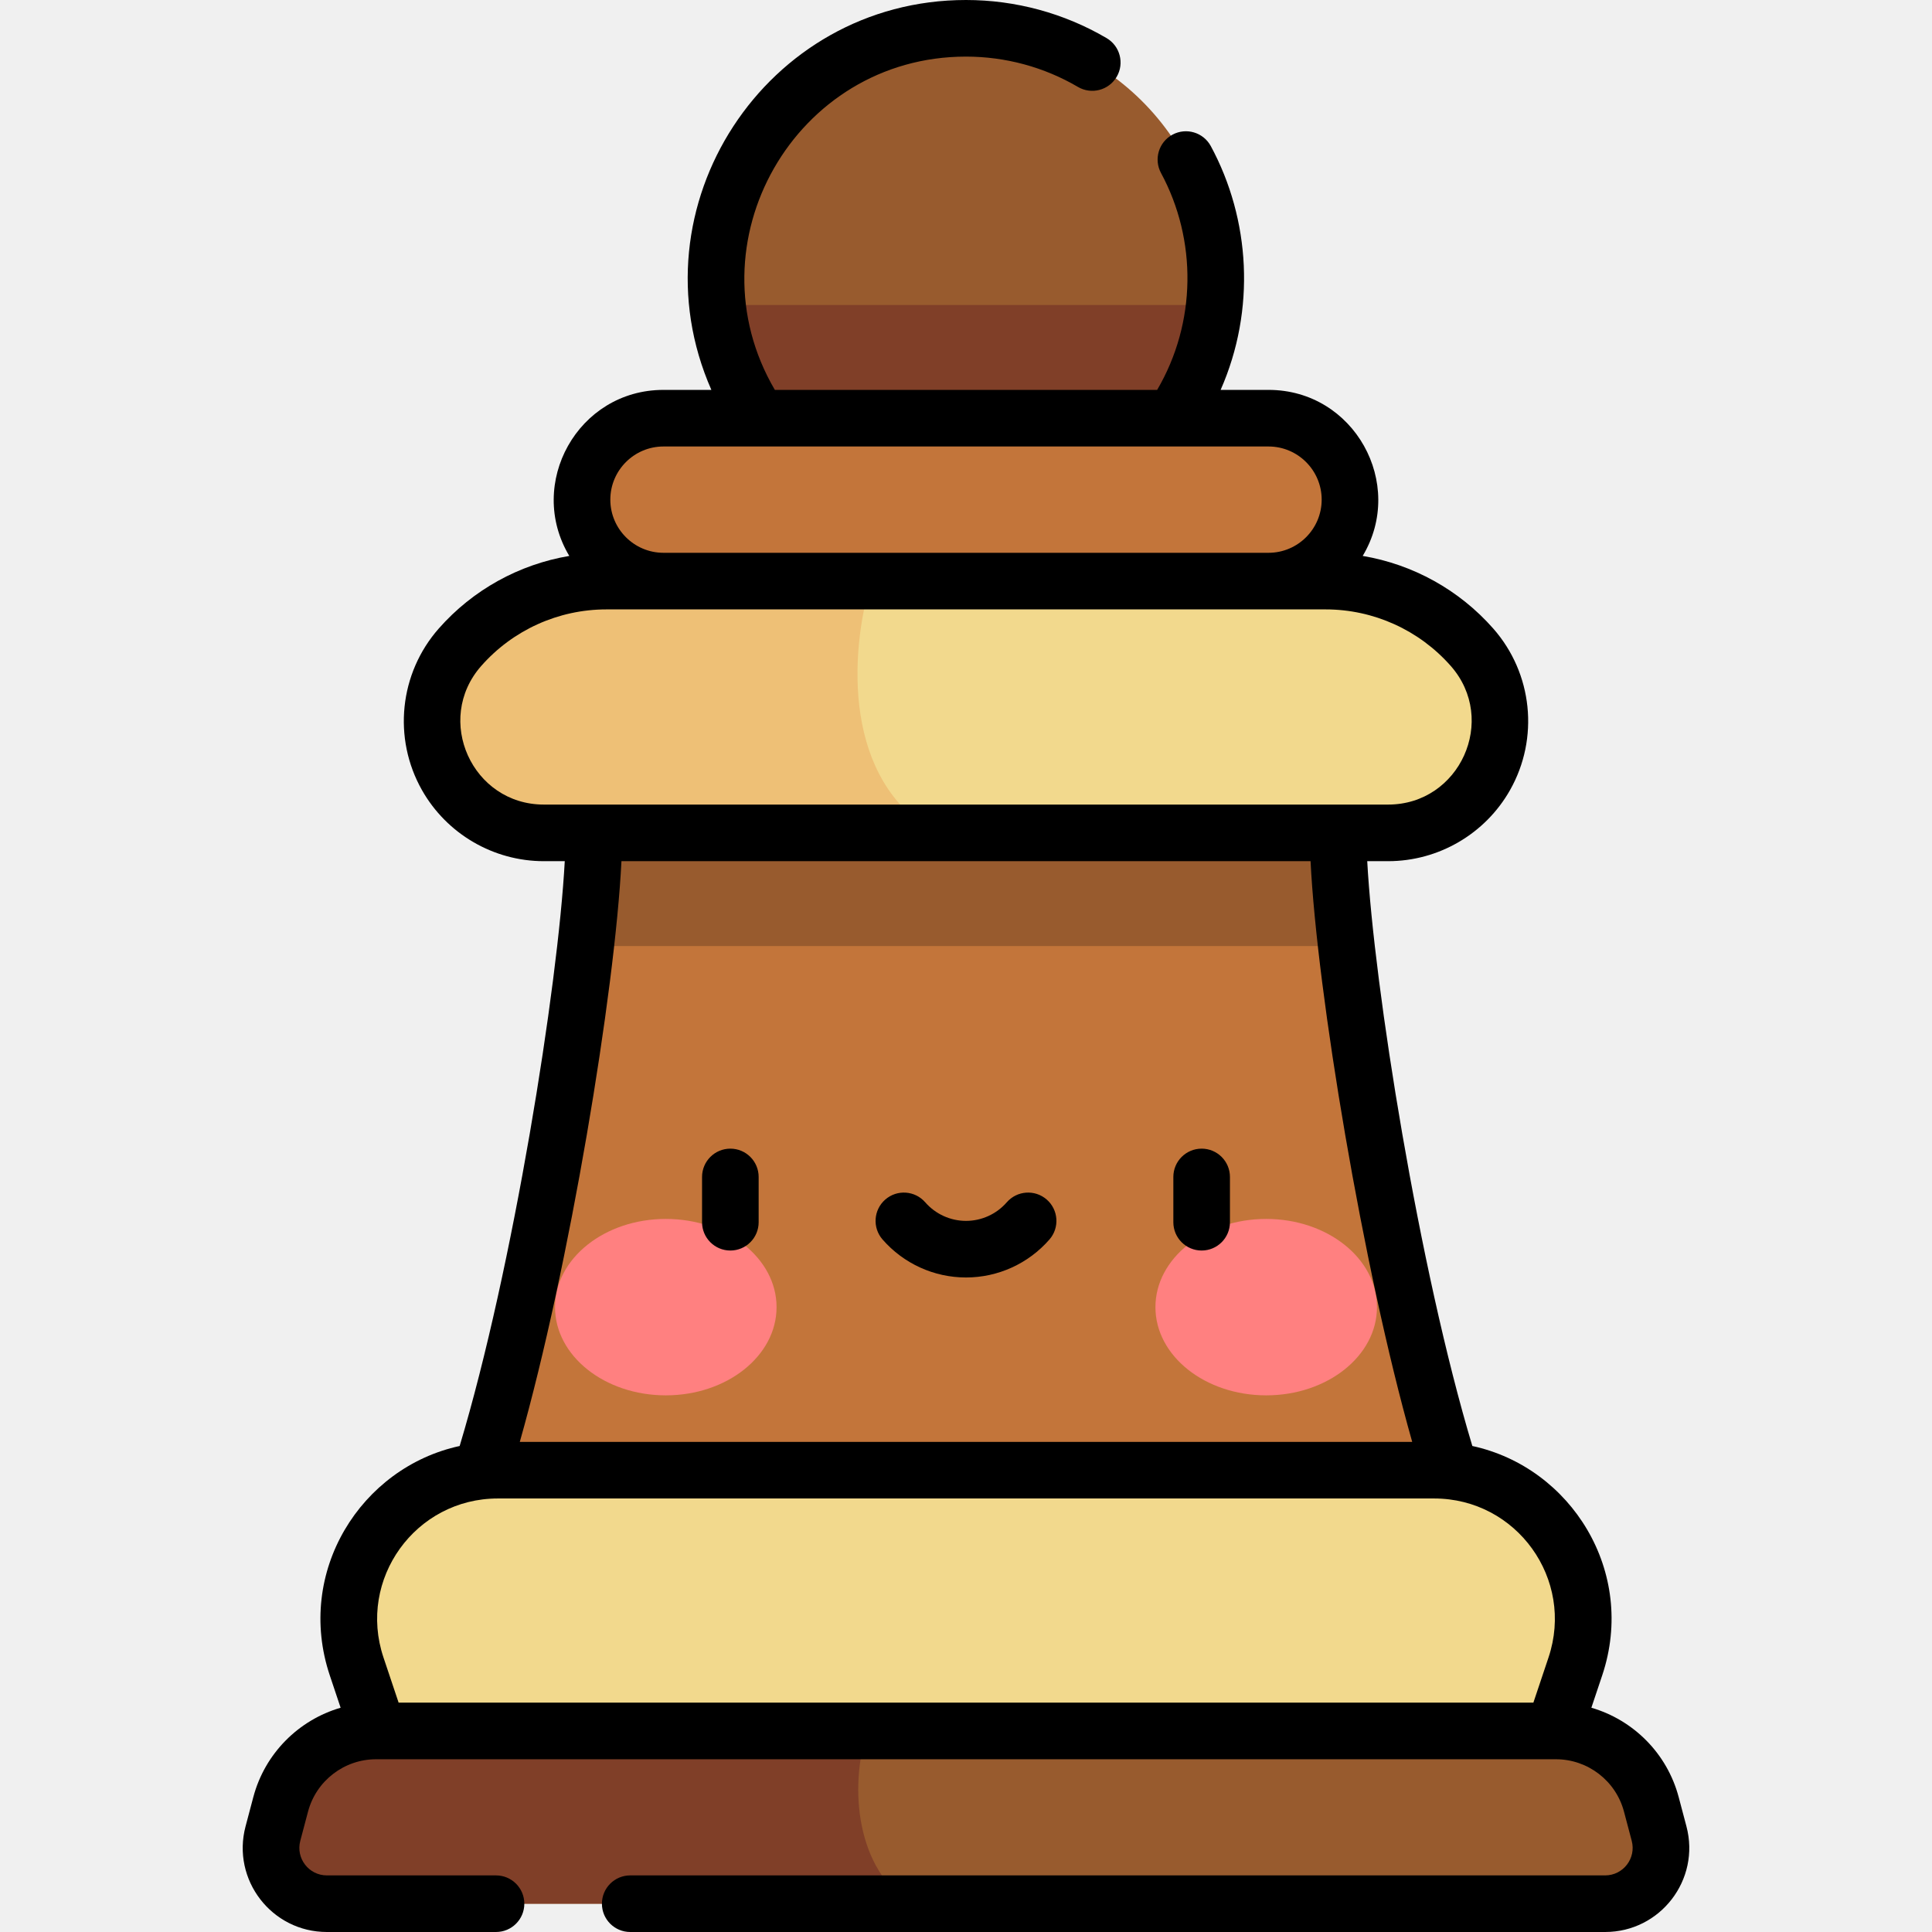
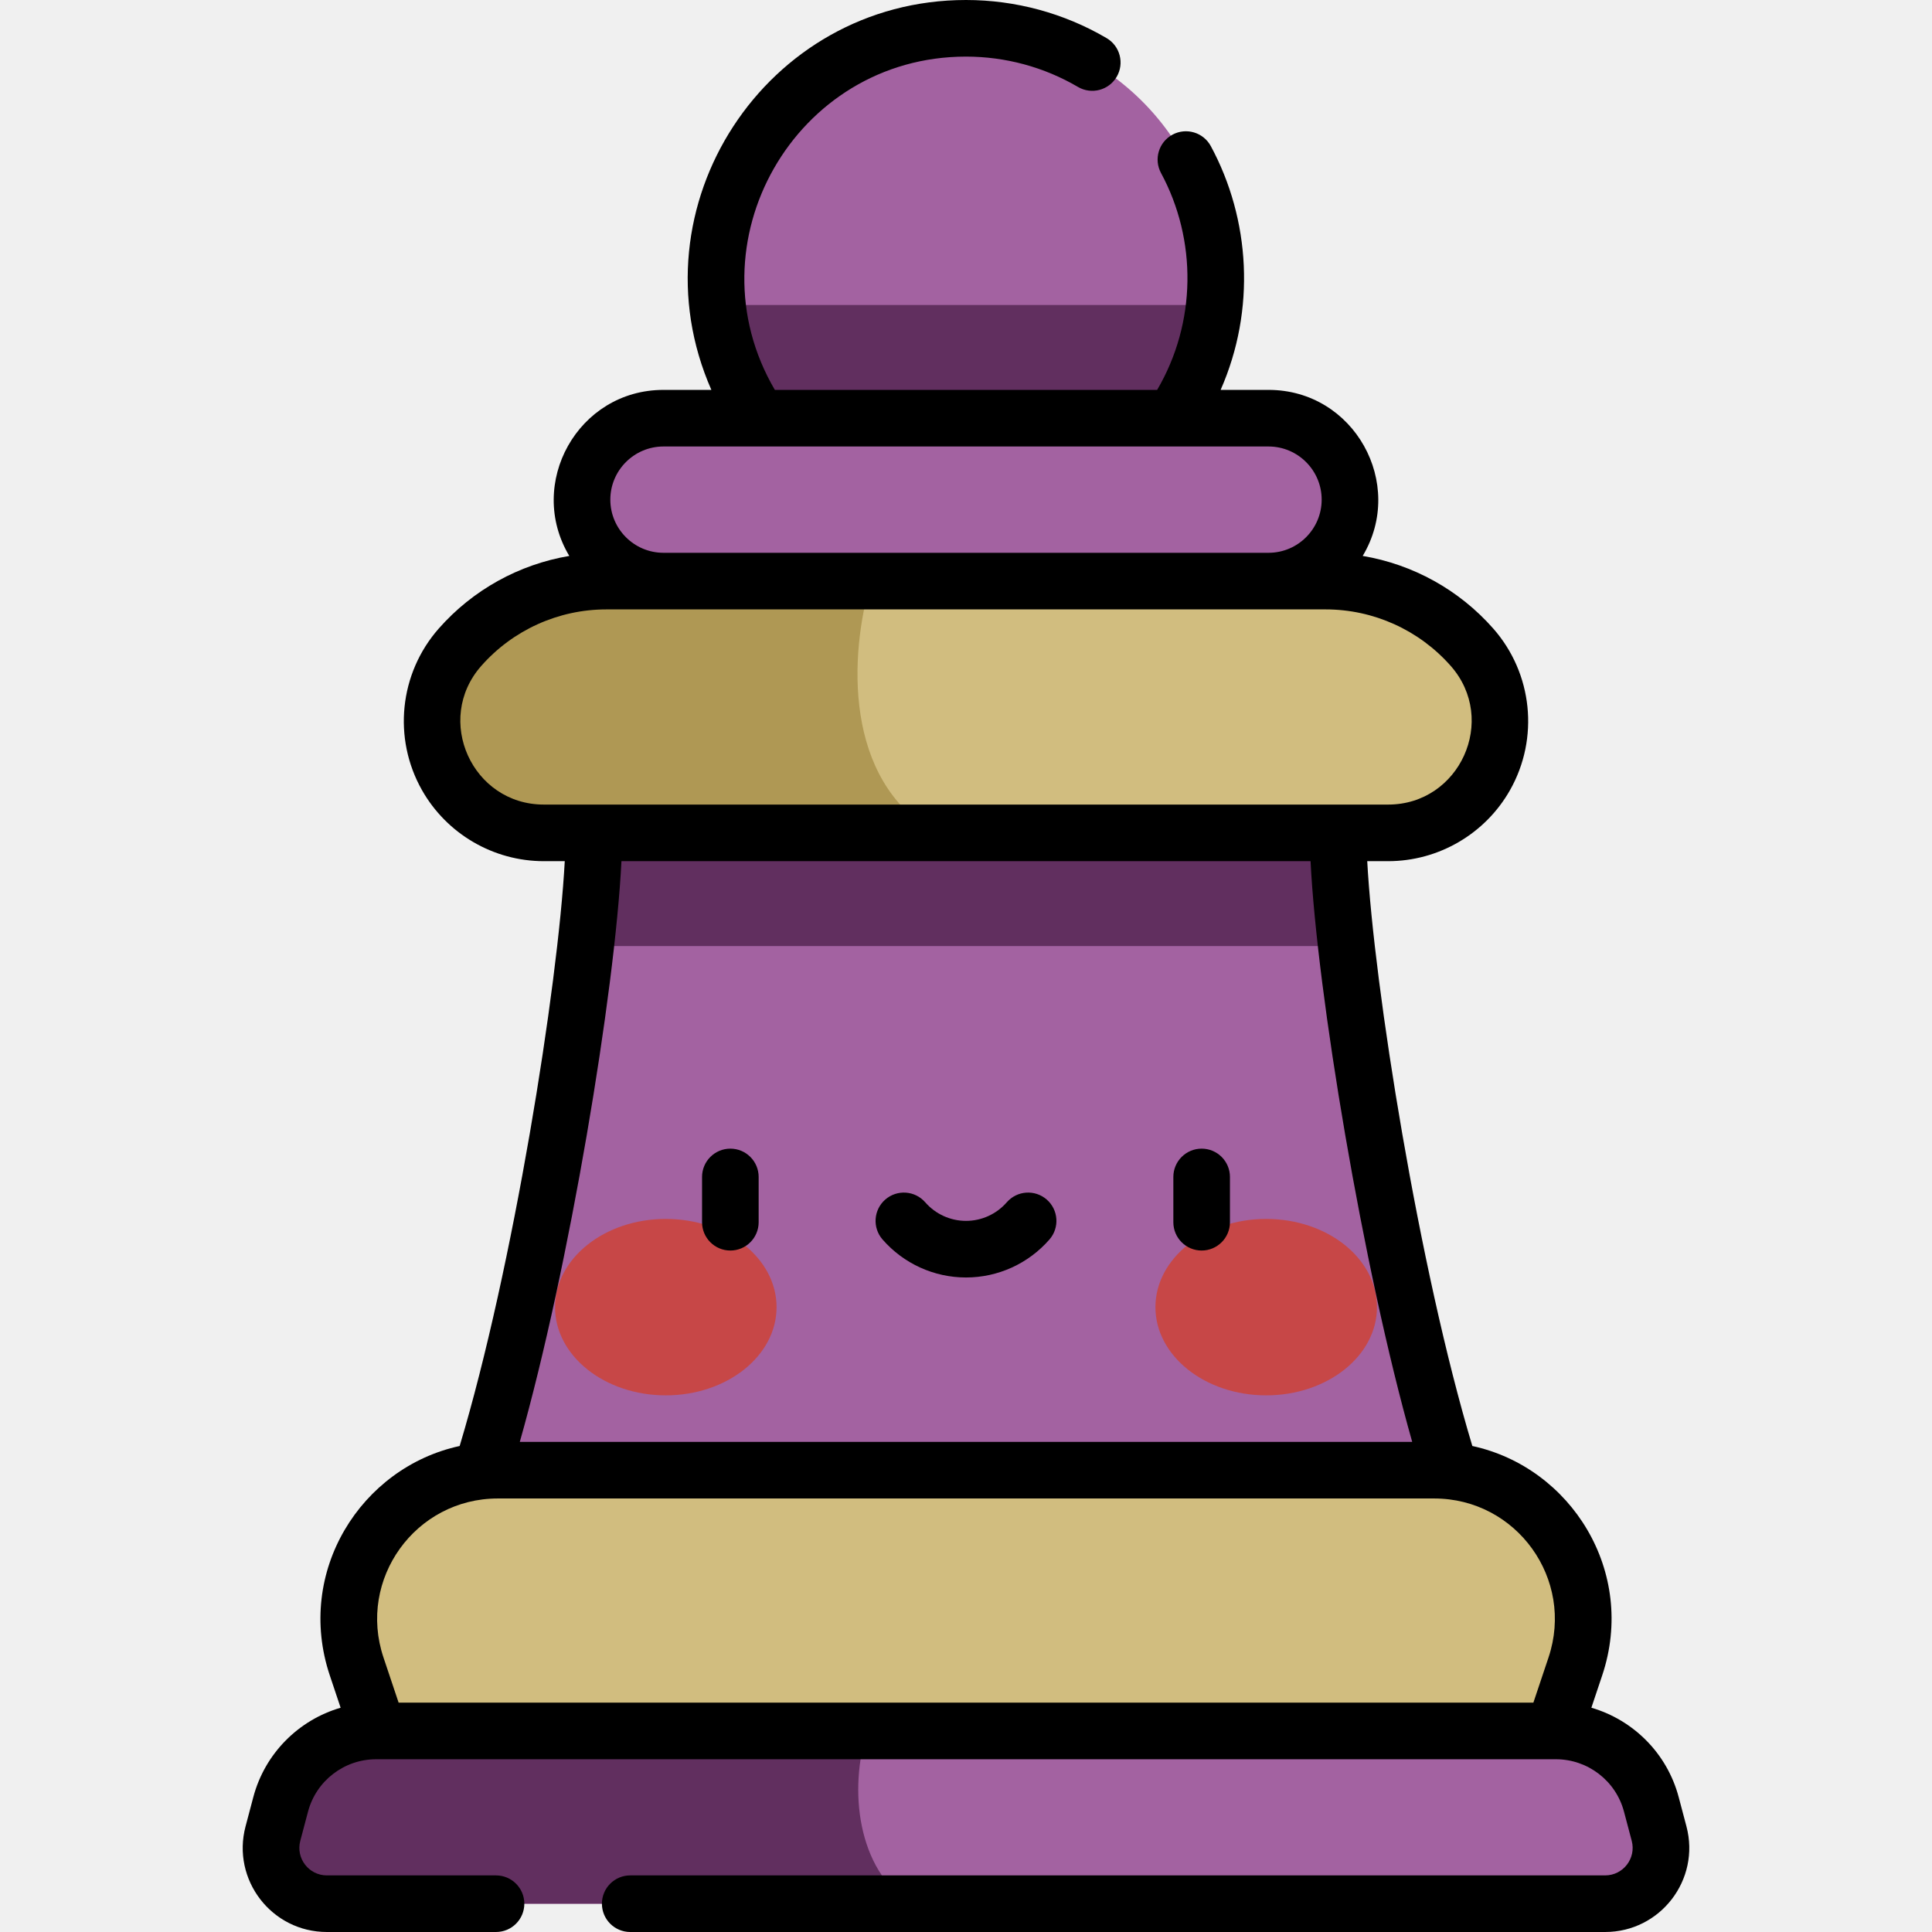
<svg xmlns="http://www.w3.org/2000/svg" id="Capa_1" enable-background="new 0 0 512 512" height="512" viewBox="0 0 512 512" width="512">
+   <style>
+         .pawn-dark-main {
+             fill: #a362a1;
+         }
+ 
+         .pawn-dark-main-shadow {
+             fill: #612f5f;
+         }
+ 
+         .pawn-dark-blush {
+             fill: #c74747
+         }
+ 
+         .accent {
+             fill: #d1bd7f;
+         }
+ 
+         .accent-shadow {
+             fill: #af9854
+         }
+     </style>
  <g>
-     <path d="m387.247 398.411c-16.76-47.097-32.647-145.327-32.647-177.691h-197.201c0 32.364-15.887 130.595-32.647 177.691z" fill="#e7c7af" style="&#10;    fill: #c3753a;&#10;" />
-     <ellipse cx="256" cy="73.69" fill="#daa985" rx="66.19" ry="66.189" transform="matrix(.16 -.987 .987 .16 142.255 314.58)" style="&#10;    fill: #985b2e;&#10;" />
-     <path d="m354.6 220.719h-197.201c0 7.181-.784 17.611-2.184 30h201.569c-1.4-12.389-2.184-22.818-2.184-30z" fill="#daa985" style="&#10;    fill: #985b2e;&#10;" />
-     <path d="m367.871 220.719h-223.743c-10.67 0-20.515-5.739-25.773-15.024-6.215-10.977-4.796-24.687 3.537-34.157 9.811-11.151 23.946-17.541 38.799-17.541h190.614c14.853 0 28.988 6.39 38.799 17.541 8.333 9.471 9.753 23.18 3.537 34.157-5.254 9.285-15.1 15.024-25.77 15.024z" fill="#f2d98d" />
-     <path d="m230.829 153.997h-70.136c-14.853 0-28.988 6.39-38.799 17.541-8.333 9.47-9.753 23.18-3.538 34.157 5.257 9.285 15.103 15.024 25.773 15.024h103.694c-24.283-14.031-22.793-47.156-16.994-66.722z" fill="#eec076" />
-     <path d="m411.758 458.721h-311.516l-5.727-17.095c-8.567-25.572 10.461-52.015 37.43-52.015h248.112c26.969 0 45.997 26.443 37.43 52.015z" fill="#f2d98d" />
-     <path d="m412.335 458.721h-312.67c-11.868 0-22.248 7.988-25.288 19.46l-2.05 7.736c-2.487 9.386 4.59 18.583 14.3 18.583h338.744c9.71 0 16.787-9.196 14.3-18.583l-2.05-7.736c-3.038-11.471-13.419-19.46-25.286-19.46z" fill="#e7c7af" style="&#10;    fill: #985b2e;&#10;" />
+     <path d="m387.247 398.411c-16.76-47.097-32.647-145.327-32.647-177.691h-197.201c0 32.364-15.887 130.595-32.647 177.691z" class="pawn-dark-main" />
+     <ellipse cx="256" cy="73.69" rx="66.19" ry="66.189" transform="matrix(.16 -.987 .987 .16 142.255 314.58)" class="pawn-dark-main" />
+     <path d="m354.6 220.719h-197.201c0 7.181-.784 17.611-2.184 30h201.569c-1.4-12.389-2.184-22.818-2.184-30z" class="pawn-dark-main-shadow" />
+     <path d="m367.871 220.719h-223.743c-10.67 0-20.515-5.739-25.773-15.024-6.215-10.977-4.796-24.687 3.537-34.157 9.811-11.151 23.946-17.541 38.799-17.541h190.614c14.853 0 28.988 6.39 38.799 17.541 8.333 9.471 9.753 23.18 3.537 34.157-5.254 9.285-15.1 15.024-25.77 15.024z" class="accent" />
+     <path d="m230.829 153.997h-70.136c-14.853 0-28.988 6.39-38.799 17.541-8.333 9.47-9.753 23.18-3.538 34.157 5.257 9.285 15.103 15.024 25.773 15.024h103.694c-24.283-14.031-22.793-47.156-16.994-66.722z" class="accent-shadow" />
+     <path d="m411.758 458.721h-311.516l-5.727-17.095c-8.567-25.572 10.461-52.015 37.43-52.015h248.112c26.969 0 45.997 26.443 37.43 52.015z" class="accent" />
+     <path d="m412.335 458.721h-312.67c-11.868 0-22.248 7.988-25.288 19.46l-2.05 7.736c-2.487 9.386 4.59 18.583 14.3 18.583h338.744c9.71 0 16.787-9.196 14.3-18.583l-2.05-7.736c-3.038-11.471-13.419-19.46-25.286-19.46z" class="pawn-dark-main" />
    <g>
-       <g fill="#fff">
-         <ellipse cx="176.443" cy="346.406" rx="29.355" ry="23.377" style="&#10;    fill: #ff8080;&#10;" />
-         <ellipse cx="335.556" cy="346.406" rx="29.355" ry="23.377" style="&#10;    fill: #ff8080;&#10;" />
+       <g class="pawn-dark-blush">
+         <ellipse cx="176.443" cy="346.406" rx="29.355" ry="23.377" />
+         <ellipse cx="335.556" cy="346.406" rx="29.355" ry="23.377" />
      </g>
    </g>
-     <path d="m229.851 458.721h-130.186c-11.868 0-22.248 7.989-25.288 19.46l-2.05 7.736c-2.487 9.386 4.59 18.583 14.3 18.583h154.766c-14.25-8.965-16.544-30.525-11.542-45.779z" fill="#daa985" style="&#10;    fill: #803f28;&#10;" />
-     <path d="m190.199 80.825c3.56 33.199 31.657 59.054 65.801 59.054s62.242-25.856 65.801-59.054z" fill="#d2896f" style="&#10;    fill: #803f28;&#10;" />
-     <path d="m336.171 110.825h-160.342c-11.922 0-21.586 9.664-21.586 21.586 0 11.922 9.664 21.586 21.586 21.586h160.342c11.922 0 21.586-9.664 21.586-21.586 0-11.922-9.665-21.586-21.586-21.586z" fill="#e7c7af" style="&#10;    fill: #c3753a;&#10;" />
+     <path d="m229.851 458.721h-130.186c-11.868 0-22.248 7.989-25.288 19.46l-2.05 7.736c-2.487 9.386 4.59 18.583 14.3 18.583h154.766c-14.25-8.965-16.544-30.525-11.542-45.779z" class="pawn-dark-main-shadow" />
+     <path d="m190.199 80.825c3.56 33.199 31.657 59.054 65.801 59.054s62.242-25.856 65.801-59.054z" class="pawn-dark-main-shadow" />
+     <path d="m336.171 110.825h-160.342c-11.922 0-21.586 9.664-21.586 21.586 0 11.922 9.664 21.586 21.586 21.586h160.342c11.922 0 21.586-9.664 21.586-21.586 0-11.922-9.665-21.586-21.586-21.586z" class="pawn-dark-main" />
    <path d="m446.922 483.997-2.05-7.735c-3.076-11.61-12.028-20.458-23.142-23.697l2.867-8.556c9.217-27.513-8.285-55.153-34.411-60.804-14.162-47.062-26.074-121.901-27.855-154.985h5.54c13.347 0 25.723-7.215 32.299-18.83 7.783-13.745 6.001-30.948-4.433-42.807-9.042-10.276-21.302-17.016-34.608-19.257 11.463-19.109-2.232-44.002-24.958-44.002h-12.691c9.347-21.241 7.869-45.211-2.599-64.599-1.969-3.646-6.518-5.004-10.163-3.037-3.645 1.968-5.004 6.518-3.037 10.163 9.57 17.725 9.441 39.636-1.024 57.473h-101.315c-22.802-38.864 5.321-88.324 50.658-88.324 10.45 0 20.708 2.779 29.664 8.036 3.571 2.096 8.167.901 10.265-2.671 2.097-3.572.901-8.168-2.671-10.265-11.257-6.607-24.14-10.1-37.258-10.1-53.153 0-88.805 54.863-67.48 103.325h-12.691c-22.716 0-36.428 24.882-24.958 44.002-13.307 2.241-25.566 8.981-34.608 19.257-10.435 11.859-12.216 29.062-4.434 42.807 6.576 11.615 18.952 18.83 32.299 18.83h5.54c-1.781 33.083-13.693 107.923-27.855 154.985-26.153 5.657-43.619 33.318-34.411 60.804l2.867 8.556c-11.114 3.238-20.066 12.087-23.142 23.696l-2.05 7.736c-3.747 14.144 6.907 28.002 21.551 28.002h44.824c4.142 0 7.5-3.358 7.5-7.5s-3.358-7.5-7.5-7.5h-44.824c-4.789 0-8.277-4.531-7.05-9.162l2.05-7.736c2.165-8.173 9.583-13.881 18.038-13.881.101 0 .844 0 .743 0 22.848 0 330.945.004 311.927 0 8.455 0 15.872 5.708 18.038 13.881l2.05 7.736c1.226 4.628-2.26 9.162-7.05 9.162h-258.36c-4.142 0-7.5 3.358-7.5 7.5s3.358 7.5 7.5 7.5h258.358c14.633 0 25.3-13.848 21.55-28.003zm-271.093-365.672h160.342c7.767 0 14.086 6.319 14.086 14.086s-6.319 14.086-14.086 14.086h-160.342c-7.767 0-14.086-6.319-14.086-14.086s6.319-14.086 14.086-14.086zm-31.701 94.895c-18.997 0-29.148-22.472-16.604-36.727 8.385-9.53 20.475-14.996 33.169-14.996h190.614c12.694 0 24.783 5.466 33.169 14.996 12.549 14.262 2.383 36.727-16.605 36.727zm20.563 15h182.619c1.713 34.65 13.841 107.711 26.939 153.892h-236.497c13.098-46.182 25.226-119.242 26.939-153.892zm245.683 211.023-4.013 11.978h-300.723l-4.013-11.978c-6.948-20.739 8.452-42.132 30.319-42.132h248.111c21.872 0 37.266 21.398 30.319 42.132zm-91.925-134.84c-4.142 0-7.5 3.358-7.5 7.5v12c0 4.142 3.358 7.5 7.5 7.5s7.5-3.358 7.5-7.5v-12c0-4.142-3.358-7.5-7.5-7.5zm-124.898 0c-4.142 0-7.5 3.358-7.5 7.5v12c0 4.142 3.358 7.5 7.5 7.5s7.5-3.358 7.5-7.5v-12c0-4.142-3.358-7.5-7.5-7.5zm83.841 13.488c-3.124-2.721-7.861-2.396-10.582.727-2.729 3.132-6.669 4.928-10.81 4.928s-8.081-1.796-10.81-4.928c-2.722-3.123-7.459-3.447-10.582-.727-3.122 2.722-3.448 7.459-.727 10.582 5.579 6.401 13.641 10.073 22.119 10.073s16.54-3.671 22.119-10.073c2.721-3.123 2.395-7.86-.727-10.582z" />
  </g>
</svg>
